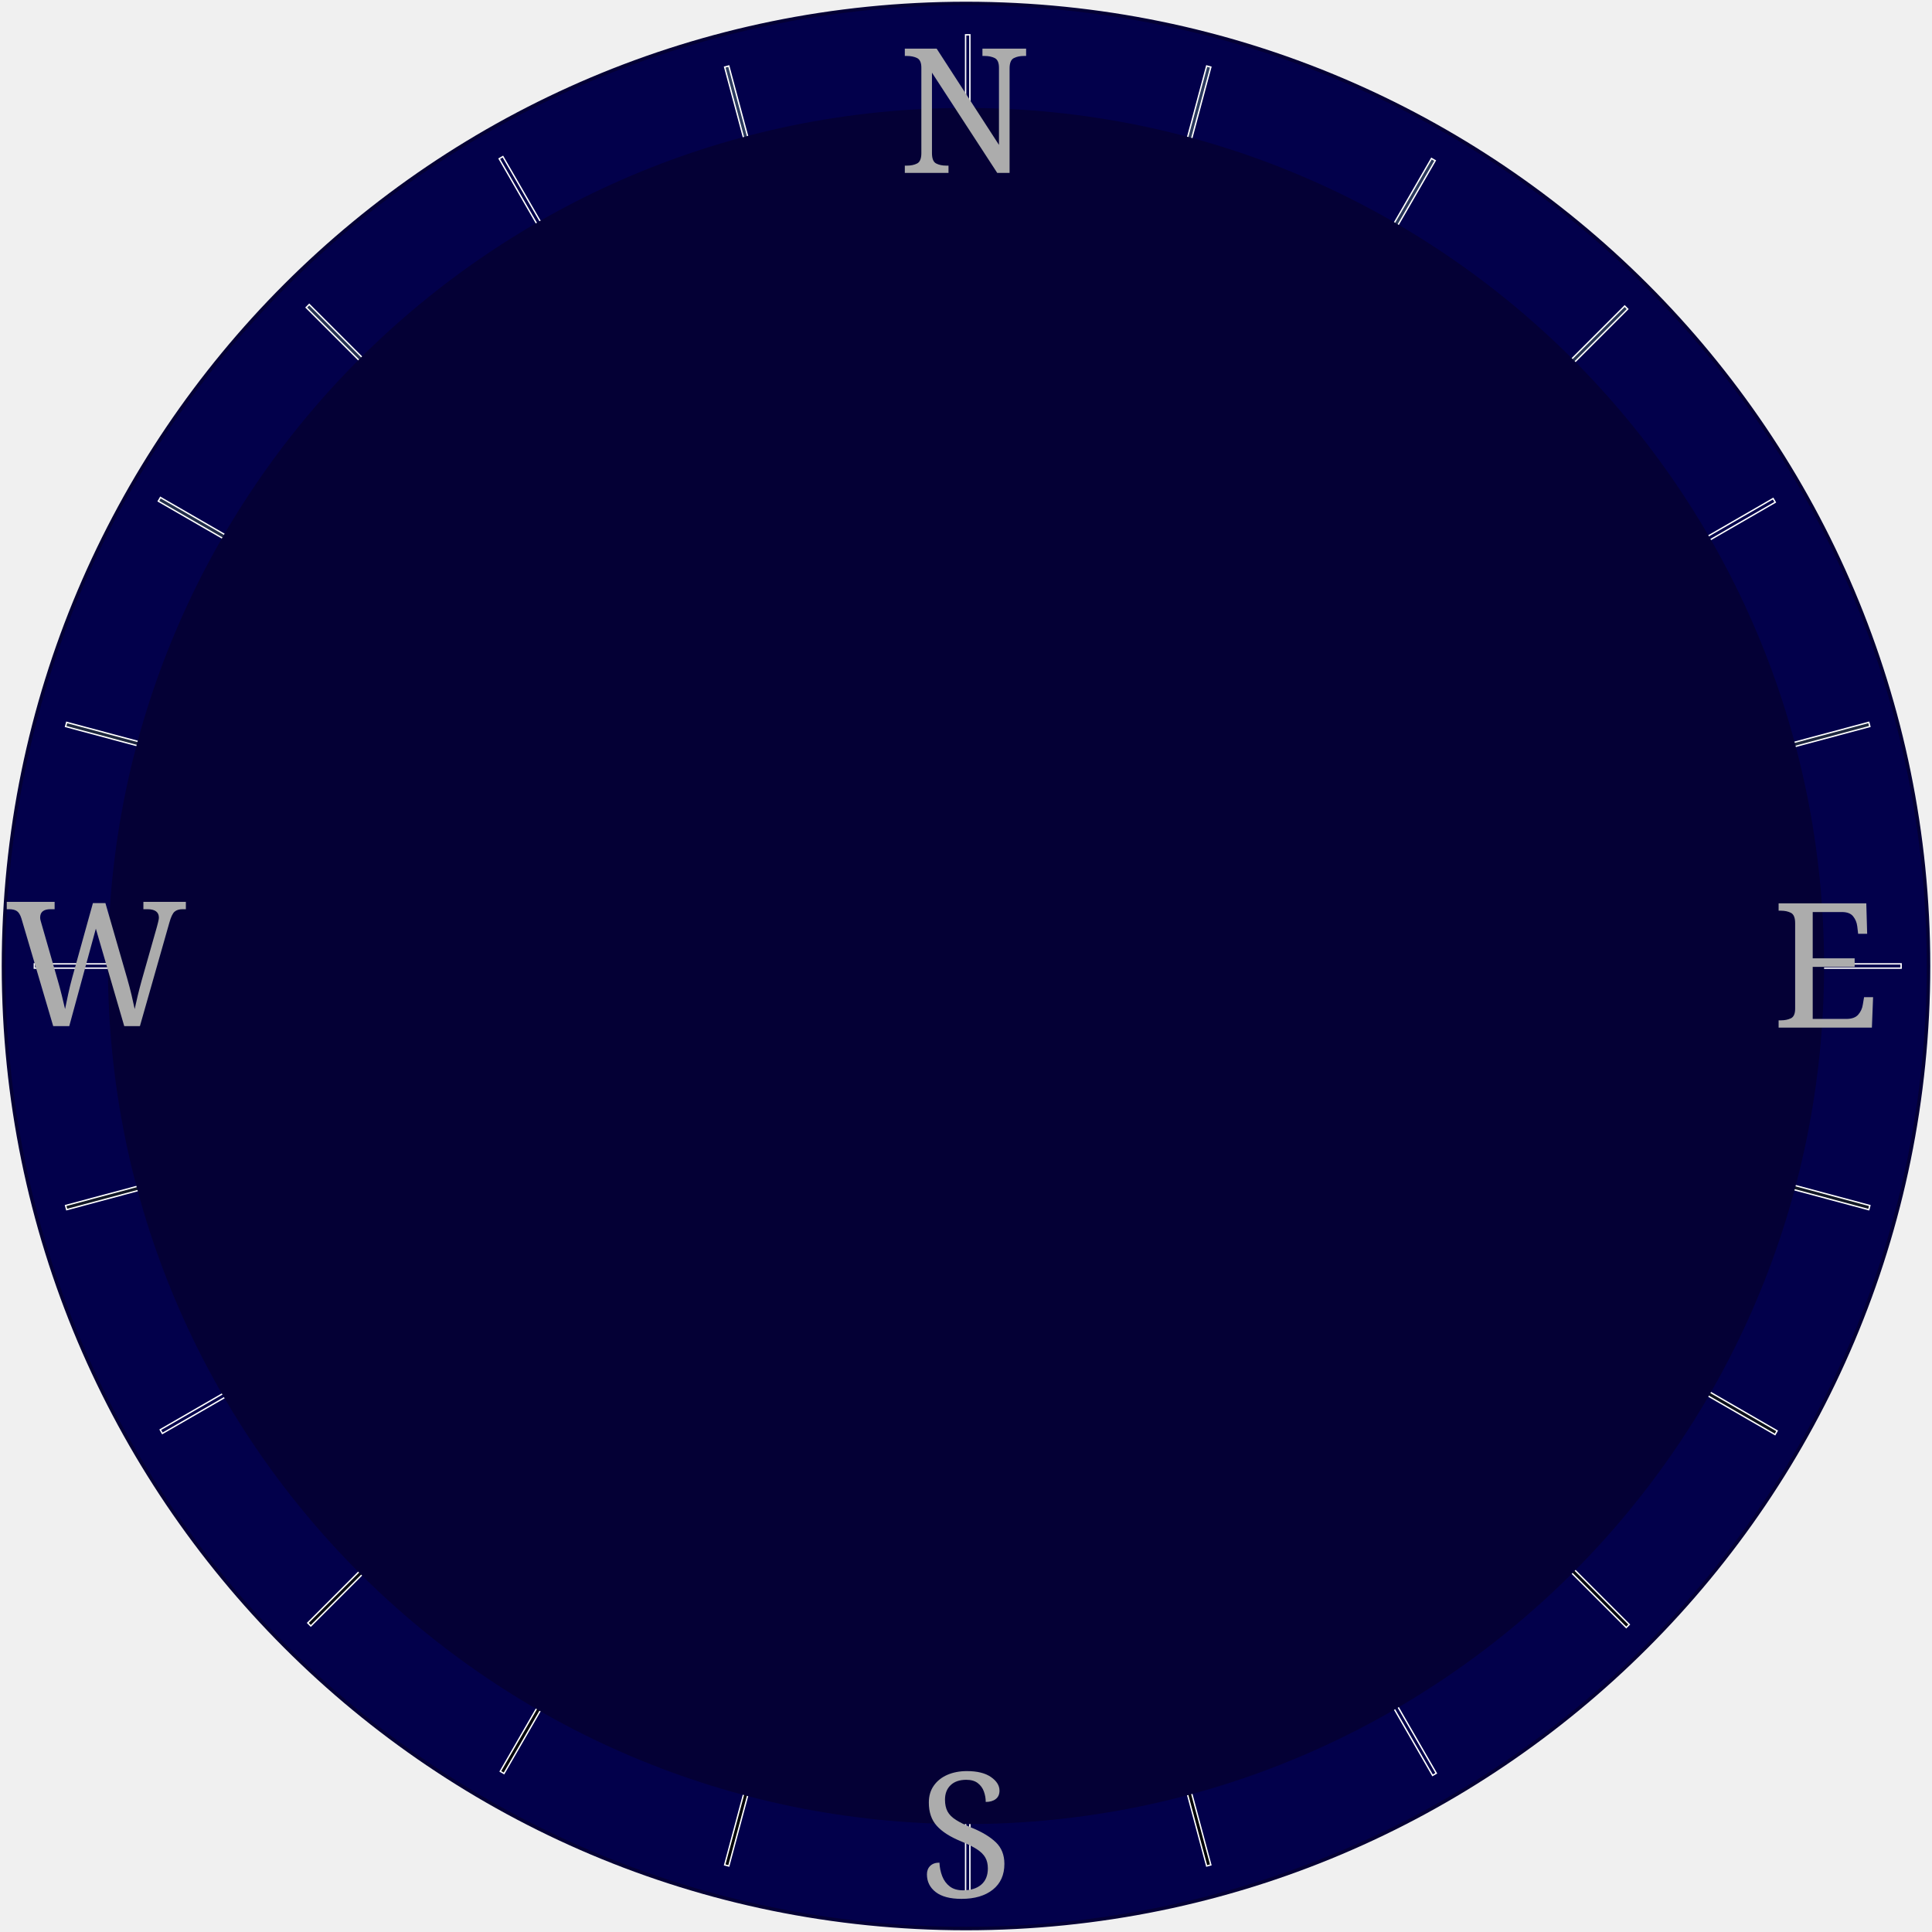
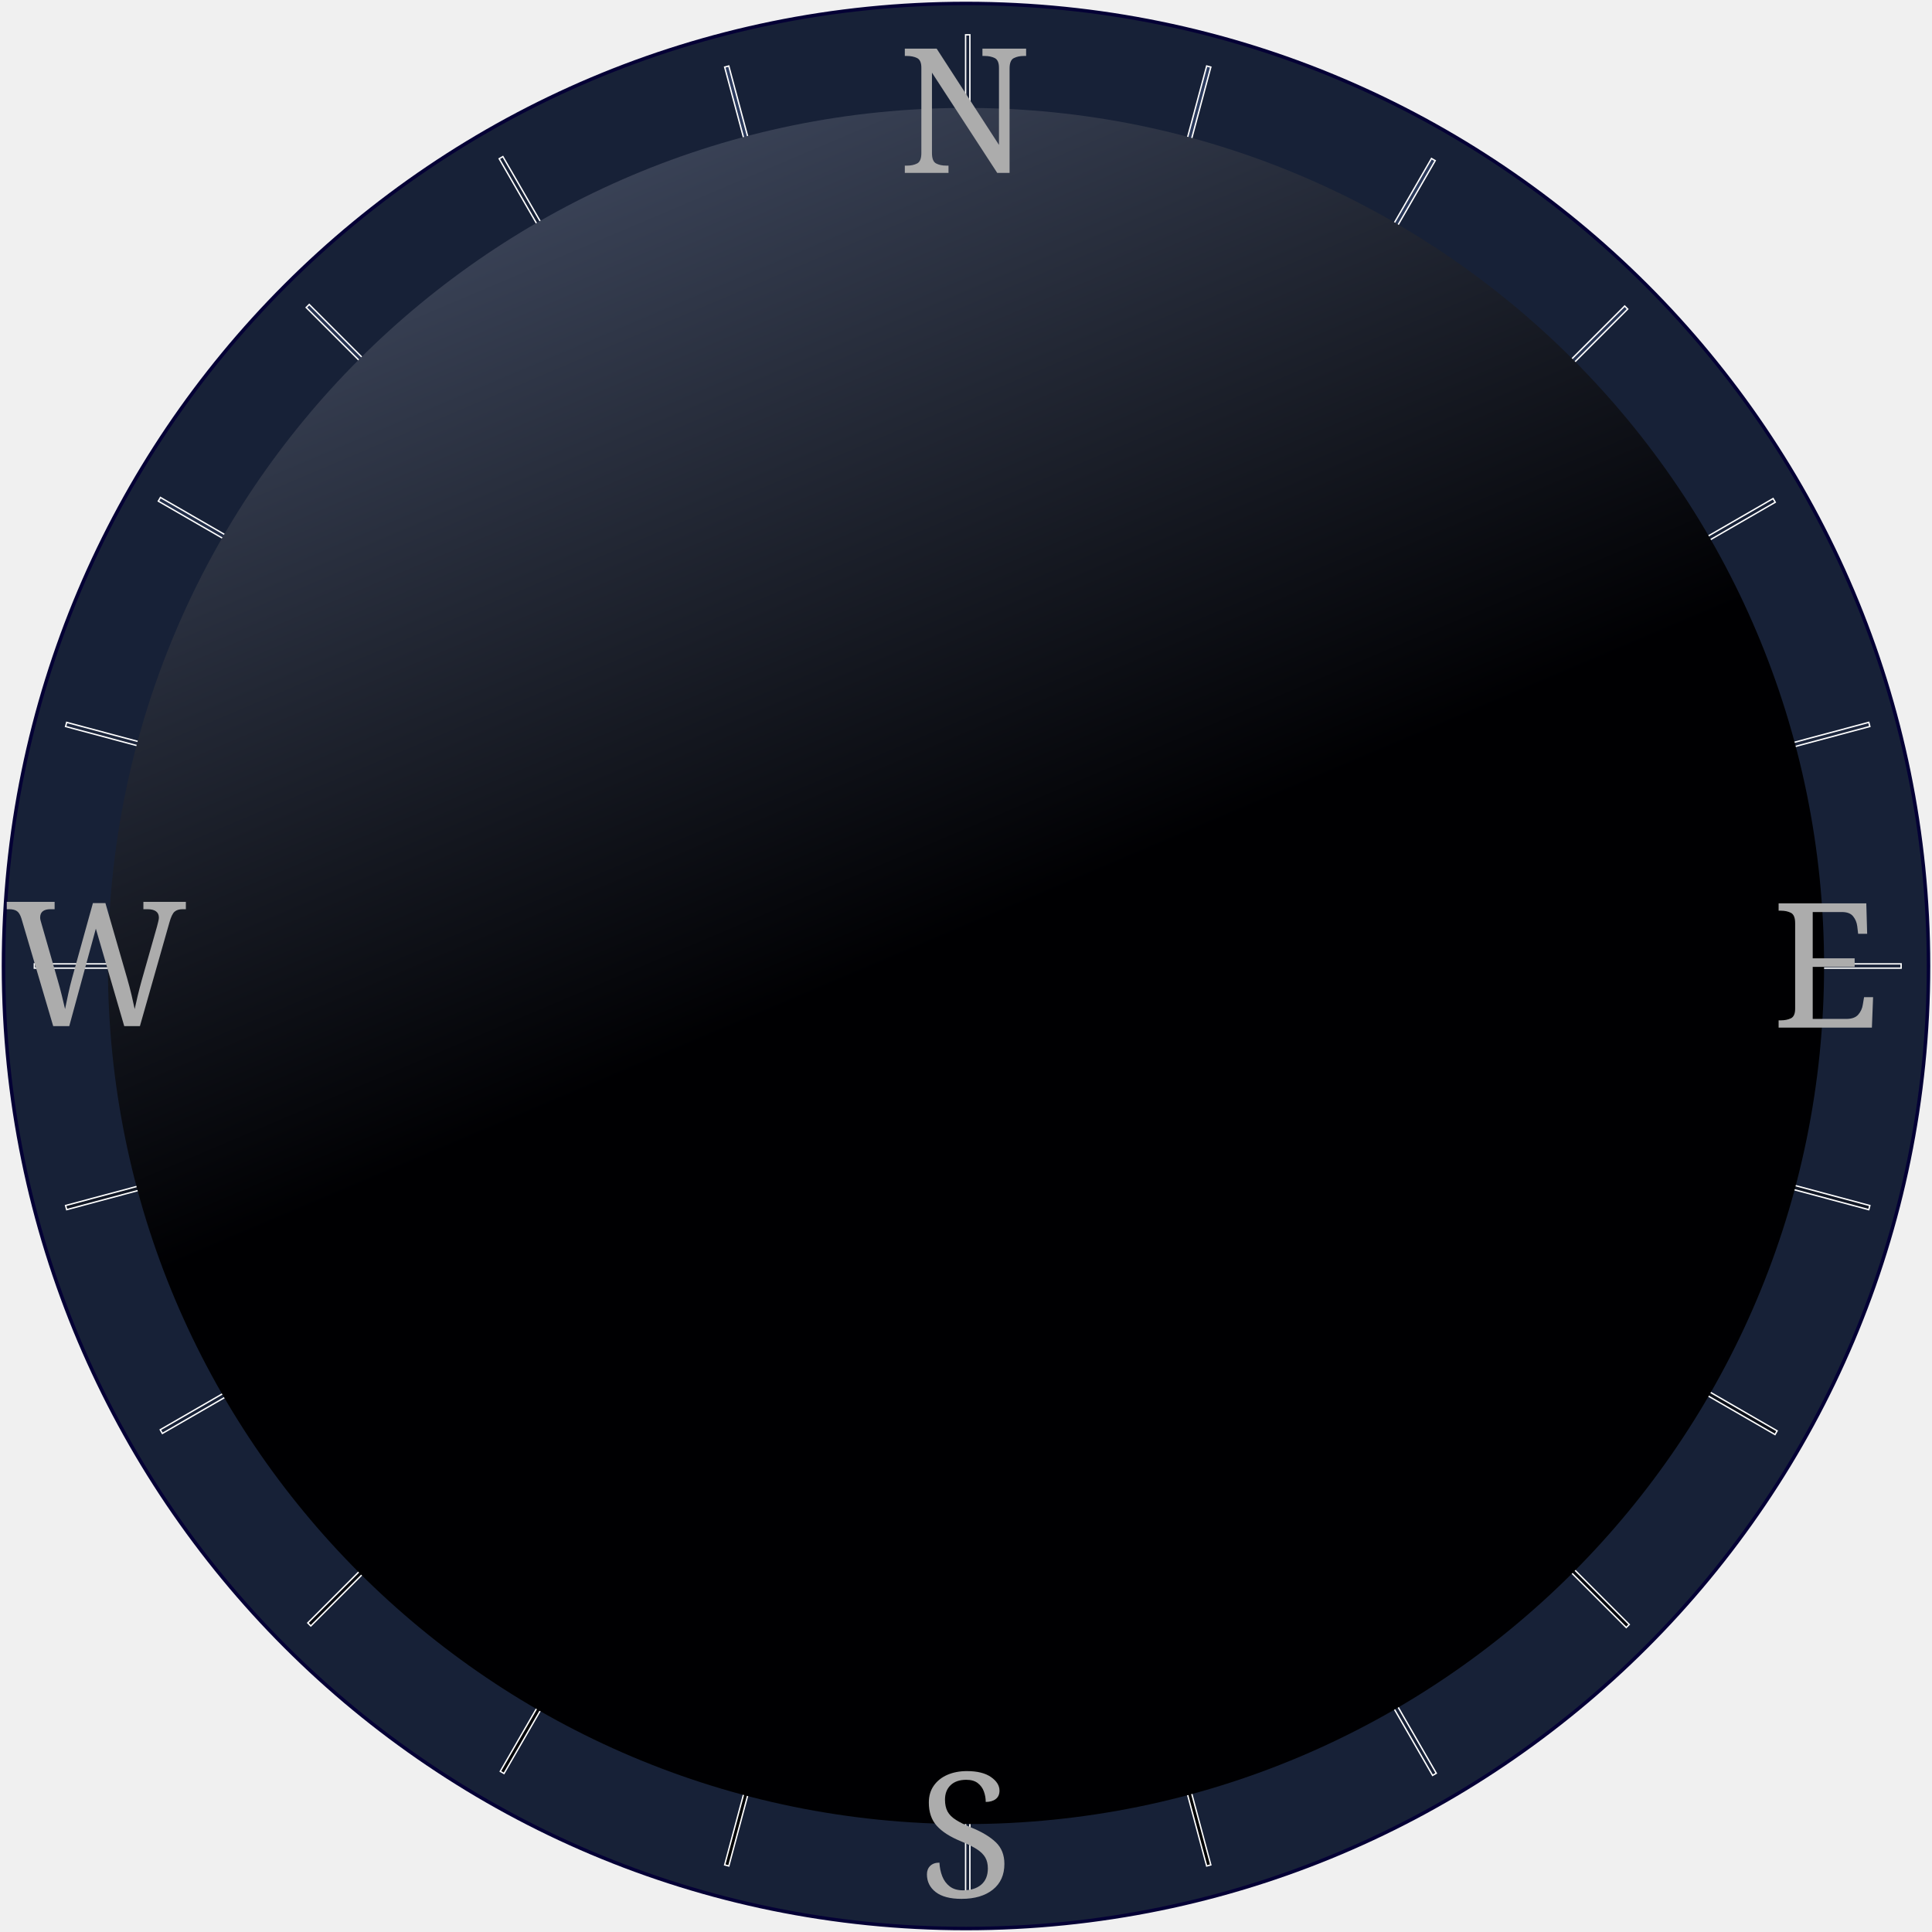
<svg xmlns="http://www.w3.org/2000/svg" id="グループ_2" data-name="グループ 2" width="555" height="555" viewBox="0 0 555 555">
  <defs>
    <style>
      .cls-1 {
-         fill: #02004b;
+         fill: #172137;
        stroke: #040035;
        stroke-width: 1px;
      }

      .cls-2 {
        stroke: #fff;
        stroke-width: 0.4px;
        fill-rule: evenodd;
        fill: url(#linear-gradient);
      }

      .cls-3 {
-         fill: #040035;
+         fill: url(#linear-gradient-2);
      }

      .cls-4 {
        font-size: 50px;
        fill: #acacac;
        font-family: Georgia;
      }
    </style>
    <linearGradient id="linear-gradient" x1="278" y1="545" x2="278" y2="10" gradientUnits="userSpaceOnUse">
      <stop offset="0" />
      <stop offset="1" stop-color="#2e3e62" />
    </linearGradient>
+     <linearGradient id="linear-gradient-2" x1="382.133" y1="524" x2="172.867" y2="31" gradientUnits="userSpaceOnUse">
+       <stop offset="0" stop-color="#000002" />
+       <stop offset="0.517" stop-color="#000002" />
+       <stop offset="0.986" stop-color="#3c455a" />
+       <stop offset="1" stop-color="#3c455a" />
+     </linearGradient>
  </defs>
  <circle id="楕円形_1_のコピー_5" data-name="楕円形 1 のコピー 5" class="cls-1" cx="277.5" cy="277.5" r="276.5" />
  <path id="線_1_のコピー_4" data-name="線 1 のコピー 4" class="cls-2" d="M9.864,278.115v-1.228H546.128v1.228H9.864ZM277.384,10h1.23v535h-1.23V10ZM87.965,88.334l0.868-.868,379.2,379.2-0.868.868Zm378.752-.422,0.869,0.87-378.3,378.3-0.87-.87ZM19.16,347.492l-0.318-1.185,517.992-138.8,0.317,1.185ZM208.17,19.273l1.189-.318L347.826,535.721l-1.188.318ZM45.48,143.964l0.614-1.062L510.512,411.034,509.9,412.1ZM411.217,45.529l1.066,0.615-267.5,463.32-1.066-.615ZM18.841,208.7l0.318-1.185,517.992,138.8-0.318,1.185ZM346.64,18.954l1.188,0.318L209.36,536.038l-1.188-.318ZM143.4,45.595l1.062-.614L412.6,509.4l-1.063.613Zm365.955,97.621,0.615,1.065L46.65,411.779l-0.615-1.065ZM9.864,278.115v-1.228H546.128v1.228H9.864ZM277.384,10h1.23v535h-1.23V10ZM143.4,45.595l1.062-.614L412.6,509.4l-1.063.613Zm365.955,97.621,0.615,1.065L46.65,411.779l-0.615-1.065Z" />
  <circle id="楕円形_1_のコピー_6" data-name="楕円形 1 のコピー 6" class="cls-3" cx="277.5" cy="277.5" r="246.5" />
  <text id="W" class="cls-4" x="1.488" y="294.78">W</text>
  <text id="E" class="cls-4" x="509.03" y="295.205">E</text>
  <text id="N" class="cls-4" x="258.02" y="49.671">N</text>
  <text id="S" class="cls-4" x="263.871" y="544.983">S</text>
</svg>
